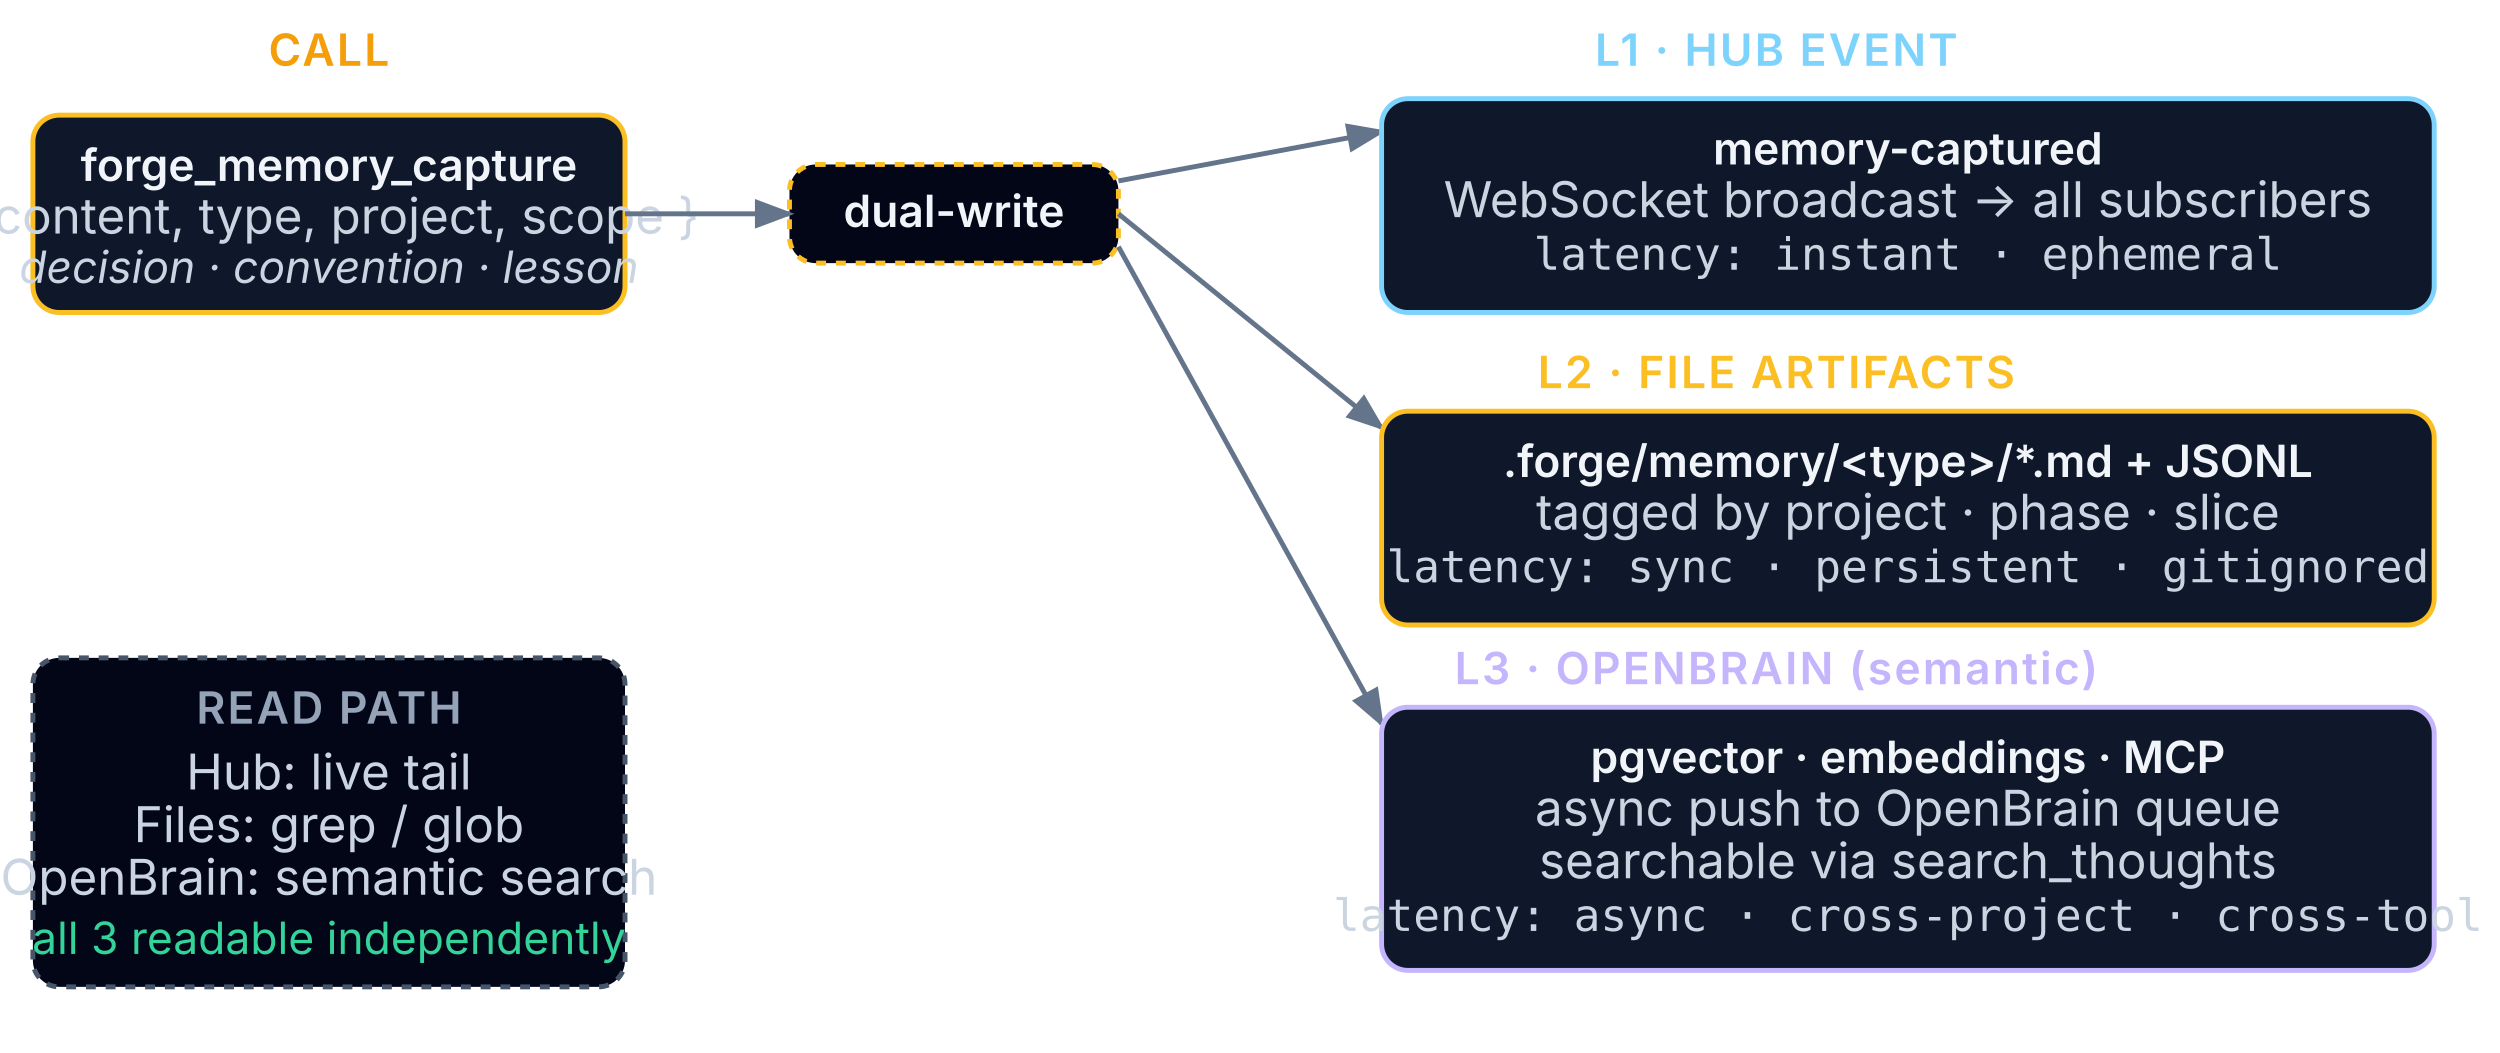
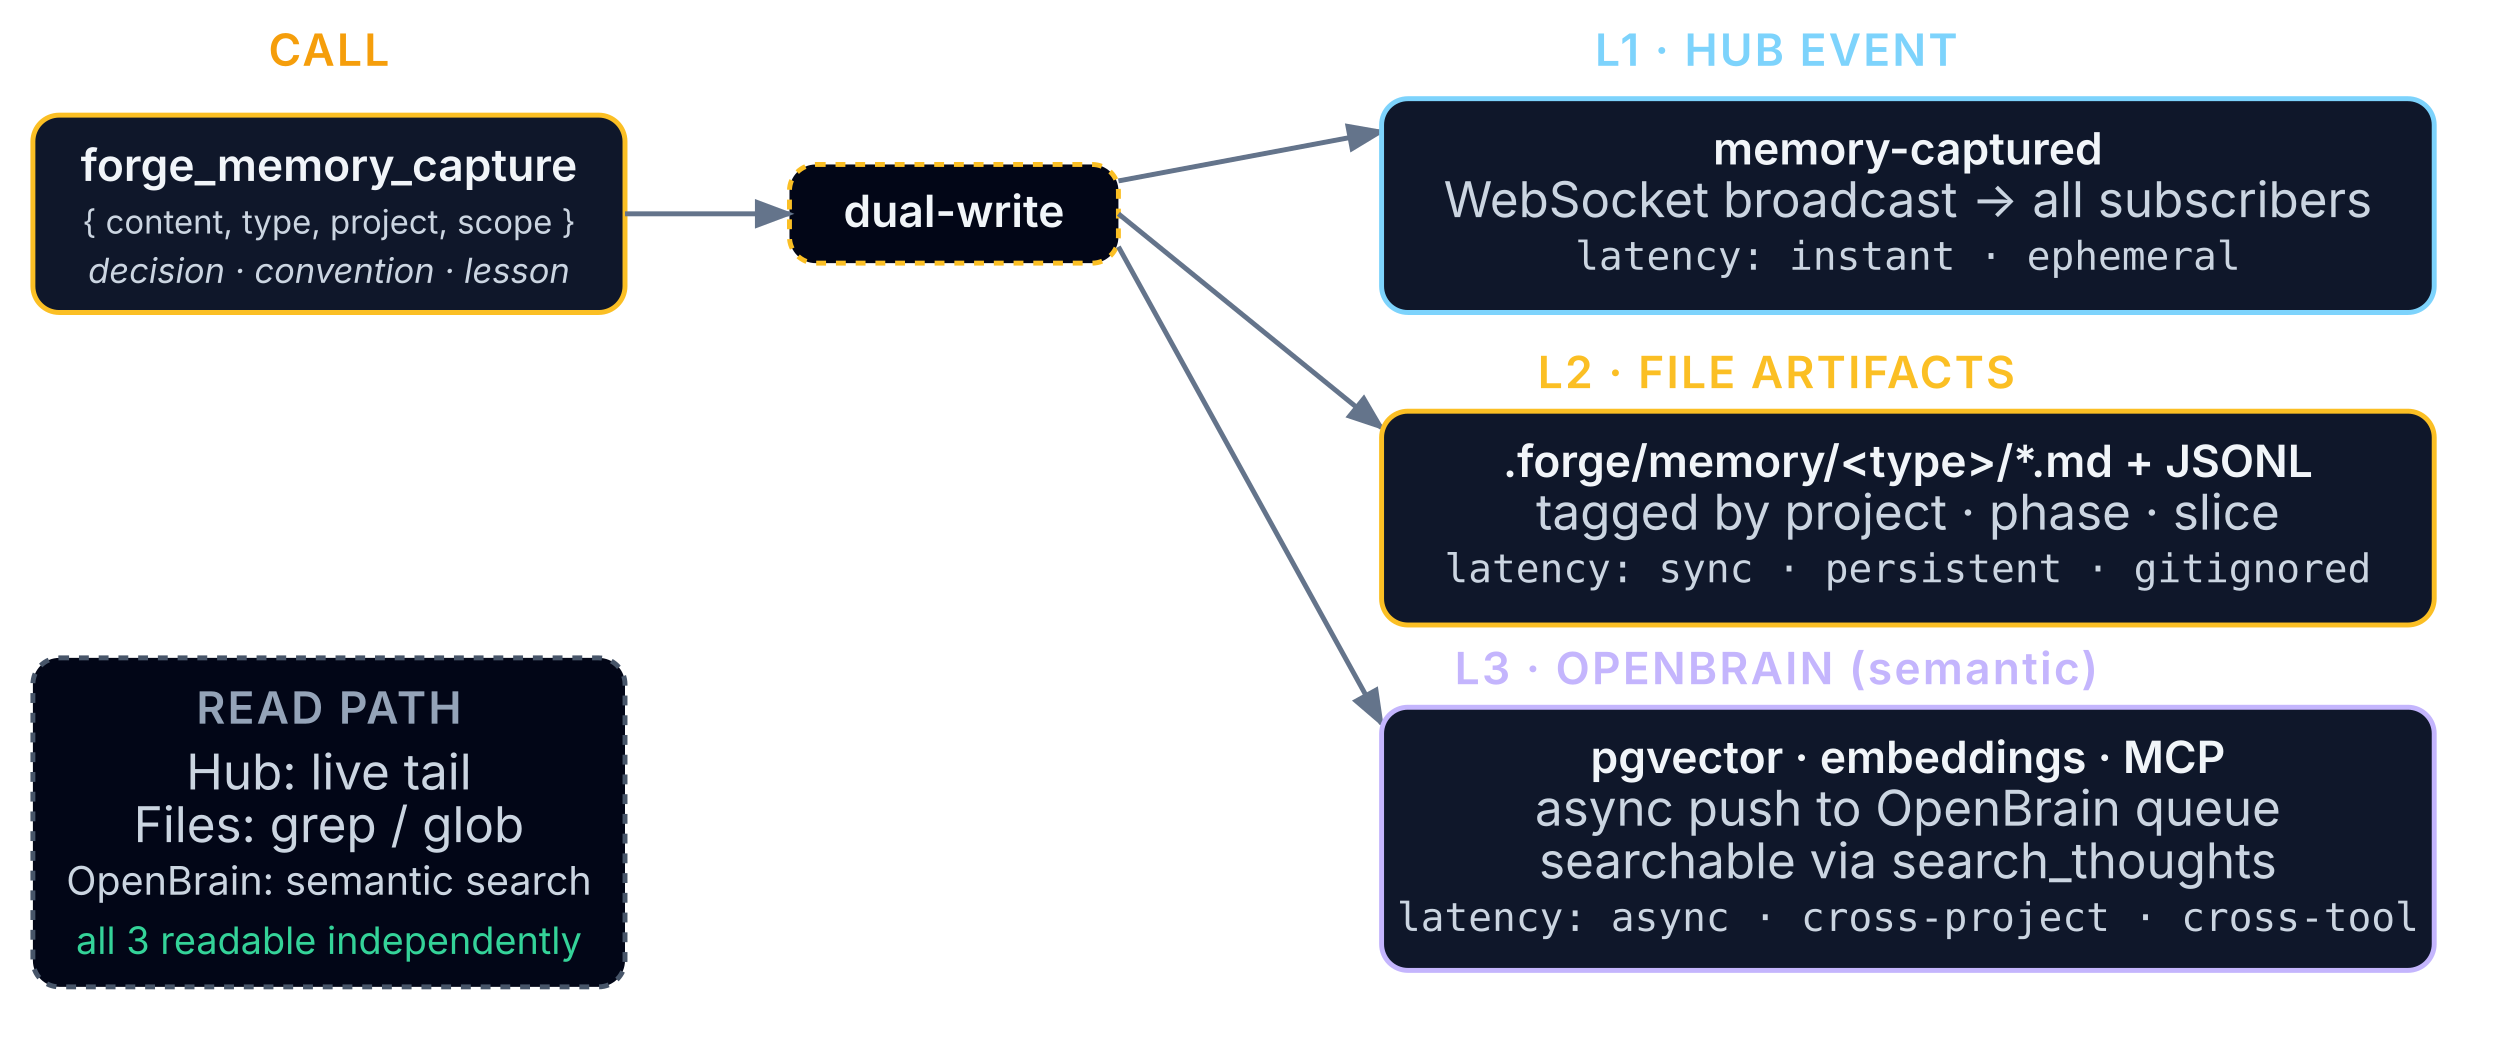
<svg xmlns="http://www.w3.org/2000/svg" viewBox="0 0 760 320" fill="none">
  <style>
    text { font-family: 'Inter', sans-serif; }
    .node { rx: 8; ry: 8; stroke-width: 1.5; }
    .arrow { stroke: #64748b; stroke-width: 1.5; fill: none; marker-end: url(#mtah); }
    .label { font-size: 15px; fill: #cbd5e1; }
    .small { font-size: 13.5px; fill: #cbd5e1; }
    .title { font-size: 13.5px; fill: #f1f5f9; font-weight: 600; }
    .tier { font-size: 13.5px; font-weight: 600; text-transform: uppercase; letter-spacing: 0.05em; }
-     .surf { font-size: 13.5px; font-family: 'JetBrains Mono', monospace; fill: #cbd5e1; }
+     .surf { font-size: 12px; font-family: 'JetBrains Mono', monospace; fill: #cbd5e1; }
  </style>
  <defs>
    <marker id="mtah" markerWidth="8" markerHeight="6" refX="7" refY="3" orient="auto">
      <path d="M0,0 L8,3 L0,6" fill="#64748b" />
    </marker>
  </defs>
  <text x="100" y="20" class="tier" style="fill:#f59e0b;" text-anchor="middle">CALL</text>
  <rect x="10" y="35" width="180" height="60" class="node" fill="#0f172a" stroke="#fbbf24" />
  <text x="100" y="55" class="title" text-anchor="middle">forge_memory_capture</text>
-   <text x="100" y="71" class="label" text-anchor="middle">{ content, type, project, scope }</text>
-   <text x="100" y="86" class="small" style="font-style:italic;" text-anchor="middle">decision · convention · lesson</text>
+   <text x="100" y="71" class="label" style="font-size:10px;" text-anchor="middle">{ content, type, project, scope }</text>
+   <text x="100" y="86" class="small" style="font-size:10.5px;font-style:italic;" text-anchor="middle">decision · convention · lesson</text>
  <rect x="240" y="50" width="100" height="30" class="node" fill="#020617" stroke="#fbbf24" stroke-dasharray="3 3" />
  <text x="290" y="69" class="title" text-anchor="middle">dual-write</text>
  <path d="M190,65 L240,65" class="arrow" />
  <path d="M340,55 L420,40" class="arrow" />
  <path d="M340,65 L420,130" class="arrow" />
  <path d="M340,75 L420,220" class="arrow" />
  <text x="540" y="20" class="tier" style="fill:#7dd3fc;" text-anchor="middle">L1 · HUB EVENT</text>
  <rect x="420" y="30" width="320" height="65" class="node" fill="#0f172a" stroke="#7dd3fc" />
  <text x="580" y="50" class="title" text-anchor="middle">memory-captured</text>
  <text x="580" y="66" class="label" text-anchor="middle">WebSocket broadcast → all subscribers</text>
  <text x="580" y="82" class="surf" text-anchor="middle">latency: instant · ephemeral</text>
  <text x="540" y="118" class="tier" style="fill:#fbbf24;" text-anchor="middle">L2 · FILE ARTIFACTS</text>
  <rect x="420" y="125" width="320" height="65" class="node" fill="#0f172a" stroke="#fbbf24" />
  <text x="580" y="145" class="title" text-anchor="middle">.forge/memory/&lt;type&gt;/*.md + JSONL</text>
  <text x="580" y="161" class="label" text-anchor="middle">tagged by project · phase · slice</text>
  <text x="580" y="177" class="surf" text-anchor="middle">latency: sync · persistent · gitignored</text>
  <text x="540" y="208" class="tier" style="fill:#c4b5fd;" text-anchor="middle">L3 · OPENBRAIN (semantic)</text>
  <rect x="420" y="215" width="320" height="80" class="node" fill="#0f172a" stroke="#c4b5fd" />
  <text x="580" y="235" class="title" text-anchor="middle">pgvector · embeddings · MCP</text>
  <text x="580" y="251" class="label" text-anchor="middle">async push to OpenBrain queue</text>
  <text x="580" y="267" class="label" text-anchor="middle">searchable via search_thoughts</text>
  <text x="580" y="283" class="surf" text-anchor="middle">latency: async · cross-project · cross-tool</text>
  <rect x="10" y="200" width="180" height="100" class="node" fill="#020617" stroke="#475569" stroke-dasharray="3 3" />
  <text x="100" y="220" class="tier" style="fill:#94a3b8;" text-anchor="middle">READ PATH</text>
  <text x="100" y="240" class="label" text-anchor="middle">Hub: live tail</text>
  <text x="100" y="256" class="label" text-anchor="middle">Files: grep / glob</text>
-   <text x="100" y="272" class="label" text-anchor="middle">OpenBrain: semantic search</text>
-   <text x="100" y="290" class="small" style="fill:#34d399;" text-anchor="middle">all 3 readable independently</text>
+   <text x="100" y="272" class="label" style="font-size:12px;" text-anchor="middle">OpenBrain: semantic search</text>
+   <text x="100" y="290" class="small" style="font-size:11.5px;fill:#34d399;" text-anchor="middle">all 3 readable independently</text>
</svg>
